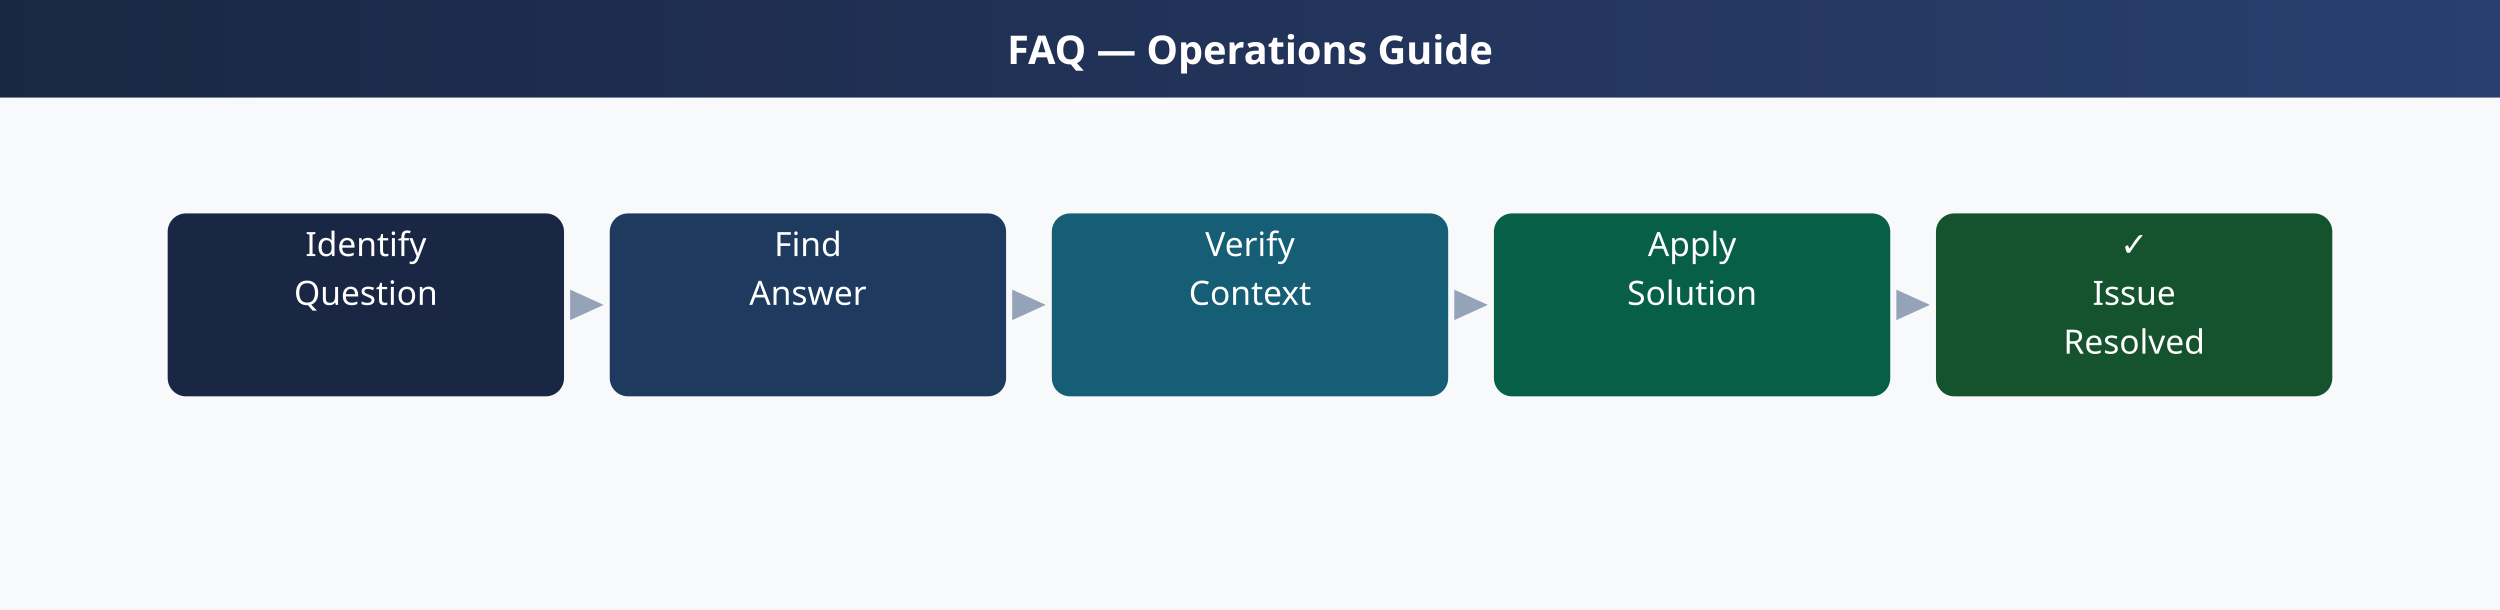
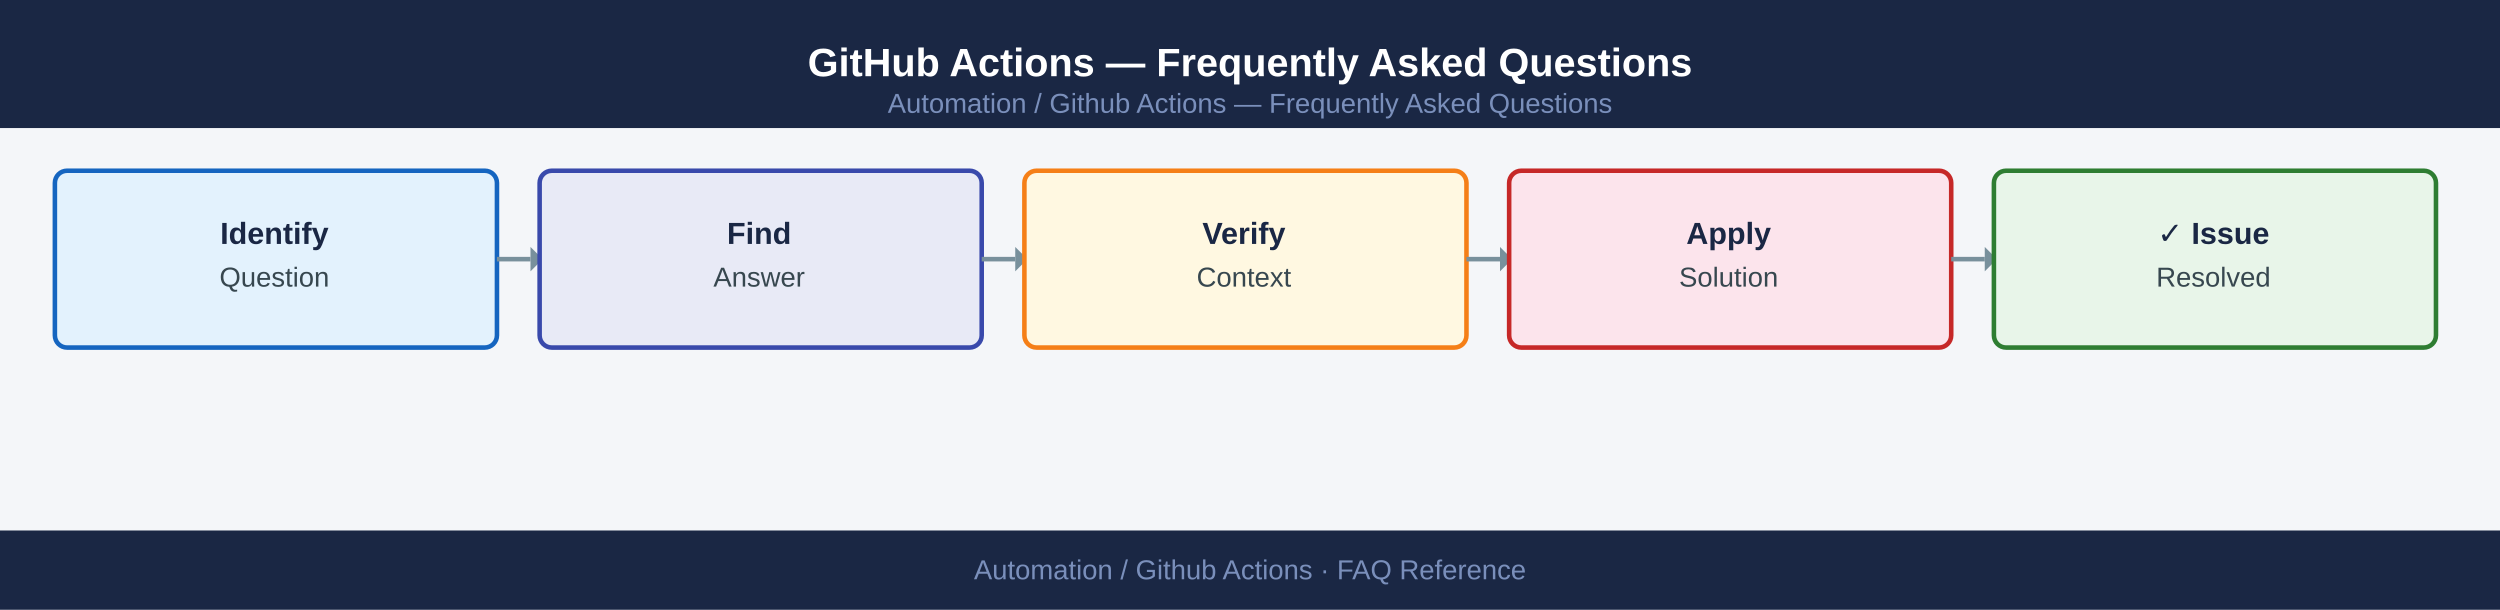
- <svg xmlns="http://www.w3.org/2000/svg" width="820" height="200">
-   <defs>
-     <linearGradient id="hdr" x1="0" y1="0" x2="1" y2="0">
-       <stop offset="0%" style="stop-color:#1a2744" />
-       <stop offset="100%" style="stop-color:#2a3f6f" />
-     </linearGradient>
-   </defs>
-   <rect width="820" height="200" fill="#f8f9fa" />
-   <rect width="820" height="32" fill="url(#hdr)" />
-   <text x="410" y="21" fill="white" font-family="sans-serif" font-size="13" font-weight="bold" text-anchor="middle">FAQ — Operations Guide</text>
-   <rect x="55" y="70" width="130" height="60" rx="6" fill="#1a2744" />
-   <text x="120" y="84" fill="white" font-family="sans-serif" font-size="11" text-anchor="middle">Identify</text>
-   <text x="120" y="100" fill="white" font-family="sans-serif" font-size="11" text-anchor="middle">Question</text>
-   <polygon points="187,95 198,100 187,105" fill="#94a3b8" />
-   <rect x="200" y="70" width="130" height="60" rx="6" fill="#1e3a5f" />
-   <text x="265" y="84" fill="white" font-family="sans-serif" font-size="11" text-anchor="middle">Find</text>
-   <text x="265" y="100" fill="white" font-family="sans-serif" font-size="11" text-anchor="middle">Answer</text>
-   <polygon points="332,95 343,100 332,105" fill="#94a3b8" />
-   <rect x="345" y="70" width="130" height="60" rx="6" fill="#155e75" />
-   <text x="410" y="84" fill="white" font-family="sans-serif" font-size="11" text-anchor="middle">Verify</text>
-   <text x="410" y="100" fill="white" font-family="sans-serif" font-size="11" text-anchor="middle">Context</text>
-   <polygon points="477,95 488,100 477,105" fill="#94a3b8" />
-   <rect x="490" y="70" width="130" height="60" rx="6" fill="#065f46" />
-   <text x="555" y="84" fill="white" font-family="sans-serif" font-size="11" text-anchor="middle">Apply</text>
-   <text x="555" y="100" fill="white" font-family="sans-serif" font-size="11" text-anchor="middle">Solution</text>
-   <polygon points="622,95 633,100 622,105" fill="#94a3b8" />
-   <rect x="635" y="70" width="130" height="60" rx="6" fill="#14532d" />
-   <text x="700" y="84" fill="white" font-family="sans-serif" font-size="11" text-anchor="middle">✓</text>
-   <text x="700" y="100" fill="white" font-family="sans-serif" font-size="11" text-anchor="middle">Issue</text>
-   <text x="700" y="116" fill="white" font-family="sans-serif" font-size="11" text-anchor="middle">Resolved</text>
+ <svg xmlns="http://www.w3.org/2000/svg" width="820" height="200" font-family="'Segoe UI',Arial,sans-serif">
+   <rect width="820" height="200" fill="#f4f6f9" />
+   <rect x="0" y="0" width="820" height="42" fill="#1a2744" />
+   <text x="410" y="25" text-anchor="middle" fill="white" font-size="13" font-weight="700">GitHub Actions — Frequently Asked Questions</text>
+   <text x="410" y="37" text-anchor="middle" fill="#7a8fbb" font-size="9">Automation / Github Actions — Frequently Asked Questions</text>
+   <rect x="18" y="56" width="145" height="58" fill="#e3f2fd" rx="4" stroke="#1565c0" stroke-width="1.5" />
+   <text x="90" y="80" text-anchor="middle" fill="#1a2744" font-size="10" font-weight="700">Identify</text>
+   <text x="90" y="94" text-anchor="middle" fill="#37474f" font-size="9">Question</text>
+   <line x1="163" y1="85" x2="174" y2="85" stroke="#78909c" stroke-width="1.5" />
+   <polygon points="174,81 178,85 174,89" fill="#78909c" />
+   <rect x="177" y="56" width="145" height="58" fill="#e8eaf6" rx="4" stroke="#3949ab" stroke-width="1.5" />
+   <text x="249" y="80" text-anchor="middle" fill="#1a2744" font-size="10" font-weight="700">Find</text>
+   <text x="249" y="94" text-anchor="middle" fill="#37474f" font-size="9">Answer</text>
+   <line x1="322" y1="85" x2="333" y2="85" stroke="#78909c" stroke-width="1.5" />
+   <polygon points="333,81 337,85 333,89" fill="#78909c" />
+   <rect x="336" y="56" width="145" height="58" fill="#fff8e1" rx="4" stroke="#f57f17" stroke-width="1.5" />
+   <text x="408" y="80" text-anchor="middle" fill="#1a2744" font-size="10" font-weight="700">Verify</text>
+   <text x="408" y="94" text-anchor="middle" fill="#37474f" font-size="9">Context</text>
+   <line x1="481" y1="85" x2="492" y2="85" stroke="#78909c" stroke-width="1.5" />
+   <polygon points="492,81 496,85 492,89" fill="#78909c" />
+   <rect x="495" y="56" width="145" height="58" fill="#fce4ec" rx="4" stroke="#c62828" stroke-width="1.5" />
+   <text x="567" y="80" text-anchor="middle" fill="#1a2744" font-size="10" font-weight="700">Apply</text>
+   <text x="567" y="94" text-anchor="middle" fill="#37474f" font-size="9">Solution</text>
+   <line x1="640" y1="85" x2="651" y2="85" stroke="#78909c" stroke-width="1.5" />
+   <polygon points="651,81 655,85 651,89" fill="#78909c" />
+   <rect x="654" y="56" width="145" height="58" fill="#e8f5e9" rx="4" stroke="#2e7d32" stroke-width="1.5" />
+   <text x="726" y="80" text-anchor="middle" fill="#1a2744" font-size="10" font-weight="700">✓ Issue</text>
+   <text x="726" y="94" text-anchor="middle" fill="#37474f" font-size="9">Resolved</text>
+   <rect x="0" y="174" width="820" height="26" fill="#1a2744" />
+   <text x="410" y="190" text-anchor="middle" fill="#7a8fbb" font-size="9">Automation / Github Actions · FAQ Reference</text>
</svg>
